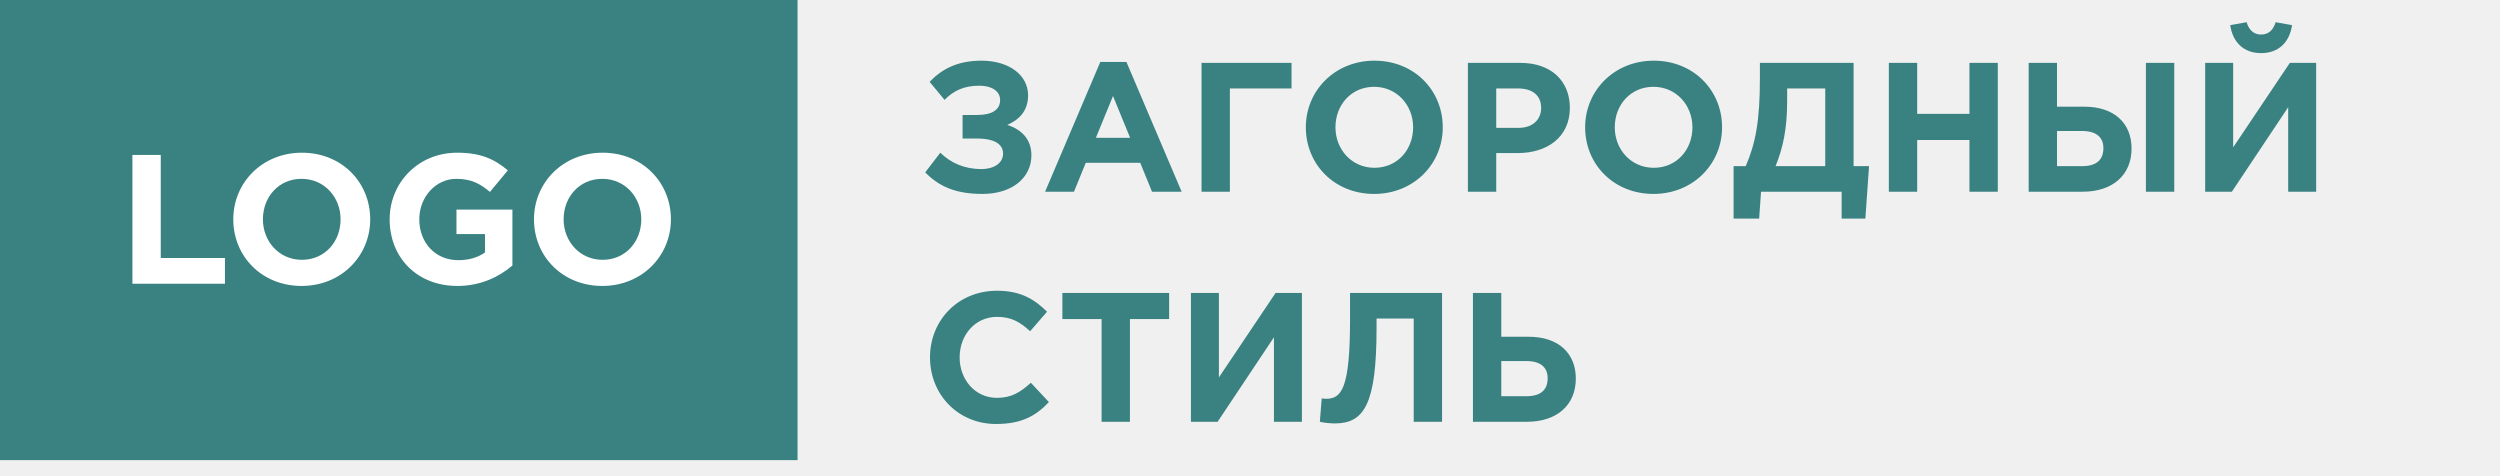
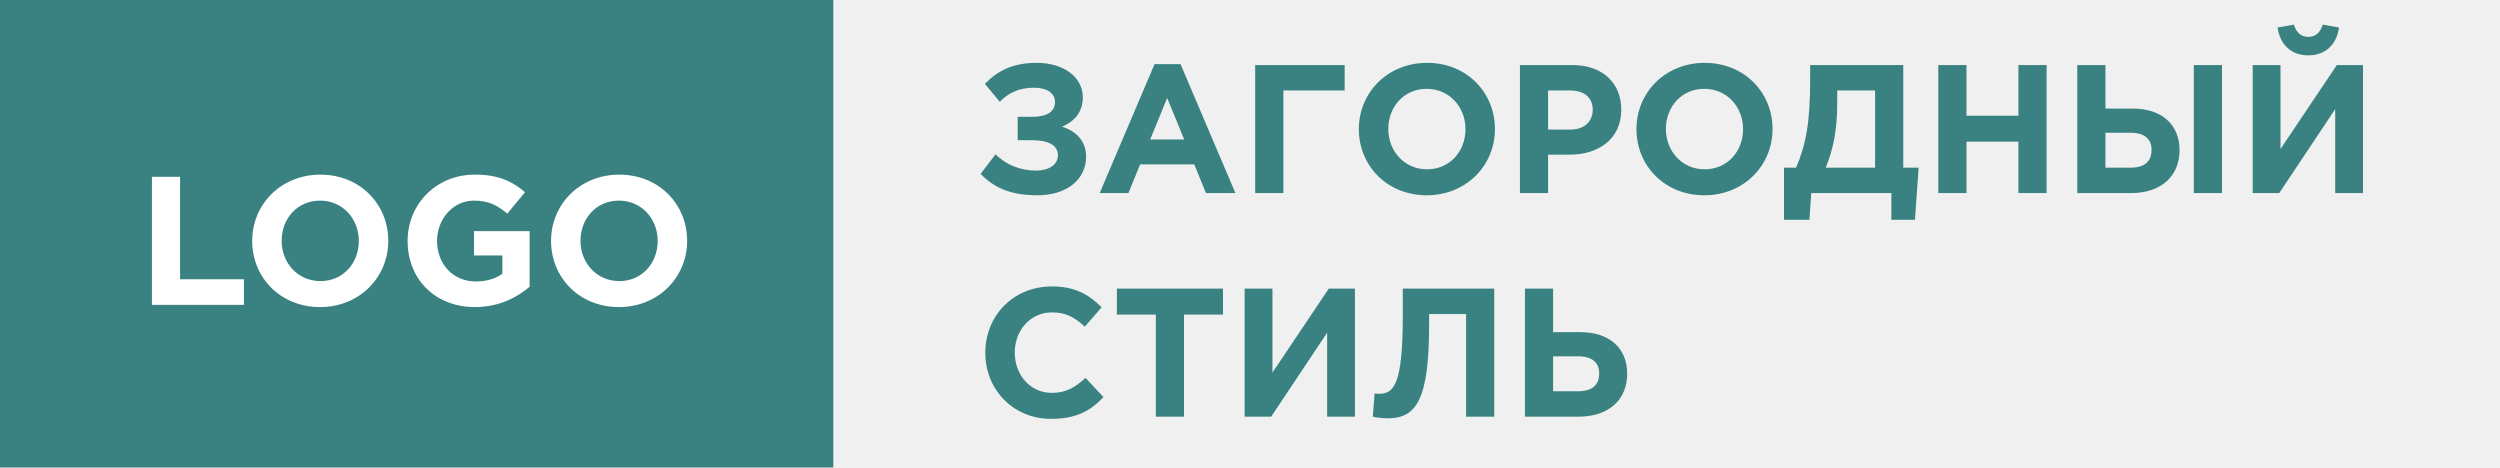
- <svg xmlns="http://www.w3.org/2000/svg" width="326" height="62" viewBox="0 0 326 62" fill="#398281">
-   <path d="M127.992 7.912C131.592 7.912 134.064 9.808 134.064 12.424C134.064 14.512 132.84 15.64 131.352 16.288C133.152 16.864 134.496 18.112 134.496 20.248C134.496 23.152 132.024 25.288 128.112 25.288C124.584 25.288 122.448 24.304 120.648 22.48L122.616 19.912C123.984 21.256 125.784 22.048 127.968 22.048C129.528 22.048 130.8 21.328 130.8 20.032C130.8 18.64 129.384 18.064 127.464 18.064H125.52V14.992H127.416C129.36 14.992 130.416 14.32 130.416 13.048C130.416 11.872 129.312 11.176 127.704 11.176C125.64 11.176 124.296 11.872 123.168 13.024L121.224 10.672C122.784 9.04 124.8 7.912 127.992 7.912ZM136.279 25L143.479 8.08H146.887L154.087 25H150.223L148.687 21.232H141.583L140.047 25H136.279ZM142.903 17.968H147.367L145.135 12.52L142.903 17.968ZM160.376 11.536V25H156.68V8.2H168.416V11.536H160.376ZM179.184 25.288C174 25.288 170.28 21.424 170.28 16.6C170.28 11.824 174.048 7.912 179.232 7.912C184.416 7.912 188.136 11.776 188.136 16.6C188.136 21.376 184.368 25.288 179.184 25.288ZM179.232 21.88C182.208 21.88 184.272 19.528 184.272 16.6C184.272 13.72 182.16 11.32 179.184 11.32C176.208 11.32 174.144 13.672 174.144 16.6C174.144 19.48 176.256 21.88 179.232 21.88ZM191.414 25V8.2H198.278C202.286 8.2 204.71 10.576 204.71 14.056C204.71 17.944 201.686 19.96 197.918 19.96H195.11V25H191.414ZM195.11 16.672H198.038C199.886 16.672 200.966 15.568 200.966 14.08C200.966 12.424 199.814 11.536 197.966 11.536H195.11V16.672ZM215.606 25.288C210.422 25.288 206.702 21.424 206.702 16.6C206.702 11.824 210.47 7.912 215.654 7.912C220.838 7.912 224.558 11.776 224.558 16.6C224.558 21.376 220.79 25.288 215.606 25.288ZM215.654 21.88C218.63 21.88 220.694 19.528 220.694 16.6C220.694 13.72 218.582 11.32 215.606 11.32C212.63 11.32 210.566 13.672 210.566 16.6C210.566 19.48 212.678 21.88 215.654 21.88ZM226.06 28.504V21.664H227.644C228.892 18.76 229.492 15.904 229.492 10.168V8.2H241.708V21.664H243.724L243.244 28.504H240.148V25H229.636L229.396 28.504H226.06ZM238.012 11.536H233.044V13.24C233.044 16.792 232.492 19.336 231.532 21.664H238.012V11.536ZM246.305 25V8.2H250.001V14.848H256.817V8.2H260.513V25H256.817V18.256H250.001V25H246.305ZM264.539 25V8.2H268.235V13.912H271.811C275.699 13.912 277.955 16.072 277.955 19.36C277.955 22.816 275.507 25 271.571 25H264.539ZM271.499 17.08H268.235V21.664H271.523C273.347 21.664 274.283 20.872 274.283 19.312C274.283 17.896 273.347 17.08 271.499 17.08ZM279.827 25V8.2H283.523V25H279.827ZM302.027 8.2V25H298.379V13.984L291.035 25H287.555V8.2H291.203V19.216L298.595 8.2H302.027ZM294.851 6.928C292.643 6.928 291.155 5.584 290.819 3.28L292.955 2.896C293.267 3.88 293.843 4.504 294.851 4.504C295.859 4.504 296.435 3.88 296.747 2.896L298.883 3.28C298.547 5.584 297.059 6.928 294.851 6.928ZM129.888 55.288C124.944 55.288 121.272 51.472 121.272 46.6C121.272 41.824 124.872 37.912 130.032 37.912C133.2 37.912 134.976 39.112 136.536 40.648L134.328 43.192C133.032 42.016 131.928 41.32 130.008 41.32C127.176 41.32 125.136 43.672 125.136 46.6C125.136 49.48 127.128 51.88 130.008 51.88C131.928 51.88 133.104 51.112 134.424 49.912L136.776 52.432C135.048 54.28 133.128 55.288 129.888 55.288ZM143.647 55V41.608H138.535V38.2H152.455V41.608H147.343V55H143.647ZM169.769 38.2V55H166.121V43.984L158.777 55H155.297V38.2H158.945V49.216L166.337 38.2H169.769ZM176.045 38.2H188.045V55H184.349V41.536H179.501V42.808C179.501 52.696 177.893 55.216 174.053 55.216C173.453 55.216 172.565 55.12 172.109 55L172.349 51.952C172.517 51.976 172.685 52 172.925 52C174.917 52 176.045 50.728 176.045 41.68V38.2ZM192.071 55V38.2H195.767V43.912H199.343C203.231 43.912 205.487 46.072 205.487 49.36C205.487 52.816 203.039 55 199.103 55H192.071ZM199.031 47.08H195.767V51.664H199.055C200.879 51.664 201.815 50.872 201.815 49.312C201.815 47.896 200.879 47.08 199.031 47.08Z" />
-   <rect width="104" height="60" />
-   <path d="M17.266 37V20.2H20.962V33.64H29.338V37H17.266ZM39.324 37.288C34.14 37.288 30.42 33.424 30.42 28.6C30.42 23.824 34.188 19.912 39.372 19.912C44.556 19.912 48.276 23.776 48.276 28.6C48.276 33.376 44.508 37.288 39.324 37.288ZM39.372 33.88C42.348 33.88 44.412 31.528 44.412 28.6C44.412 25.72 42.3 23.32 39.324 23.32C36.348 23.32 34.284 25.672 34.284 28.6C34.284 31.48 36.396 33.88 39.372 33.88ZM59.643 37.288C54.411 37.288 50.811 33.616 50.811 28.6C50.811 23.824 54.531 19.912 59.619 19.912C62.643 19.912 64.467 20.728 66.219 22.216L63.891 25.024C62.595 23.944 61.443 23.32 59.499 23.32C56.811 23.32 54.675 25.696 54.675 28.6C54.675 31.672 56.787 33.928 59.763 33.928C61.107 33.928 62.307 33.592 63.243 32.92V30.52H59.523V27.328H66.819V34.624C65.091 36.088 62.715 37.288 59.643 37.288ZM78.535 37.288C73.351 37.288 69.631 33.424 69.631 28.6C69.631 23.824 73.399 19.912 78.583 19.912C83.767 19.912 87.487 23.776 87.487 28.6C87.487 33.376 83.719 37.288 78.535 37.288ZM78.583 33.88C81.559 33.88 83.623 31.528 83.623 28.6C83.623 25.72 81.511 23.32 78.535 23.32C75.559 23.32 73.495 25.672 73.495 28.6C73.495 31.48 75.607 33.88 78.583 33.88Z" fill="white" />
+ <svg xmlns="http://www.w3.org/2000/svg" width="246" height="46" viewBox="0 0 246 46" fill="#398281">
+   <rect width="82" height="46" />
+   <path d="M14.95 30V17.4H17.721V27.48H24.003V30H14.95ZM31.493 30.216C27.605 30.216 24.815 27.318 24.815 23.7C24.815 20.118 27.641 17.184 31.529 17.184C35.417 17.184 38.207 20.082 38.207 23.7C38.207 27.282 35.381 30.216 31.493 30.216ZM31.529 27.66C33.761 27.66 35.309 25.896 35.309 23.7C35.309 21.54 33.725 19.74 31.493 19.74C29.261 19.74 27.713 21.504 27.713 23.7C27.713 25.86 29.297 27.66 31.529 27.66ZM46.732 30.216C42.808 30.216 40.108 27.462 40.108 23.7C40.108 20.118 42.898 17.184 46.714 17.184C48.982 17.184 50.35 17.796 51.664 18.912L49.918 21.018C48.946 20.208 48.082 19.74 46.624 19.74C44.608 19.74 43.006 21.522 43.006 23.7C43.006 26.004 44.59 27.696 46.822 27.696C47.83 27.696 48.73 27.444 49.432 26.94V25.14H46.642V22.746H52.114V28.218C50.818 29.316 49.036 30.216 46.732 30.216ZM60.901 30.216C57.014 30.216 54.224 27.318 54.224 23.7C54.224 20.118 57.05 17.184 60.938 17.184C64.826 17.184 67.615 20.082 67.615 23.7C67.615 27.282 64.79 30.216 60.901 30.216ZM60.938 27.66C63.169 27.66 64.718 25.896 64.718 23.7C64.718 21.54 63.133 19.74 60.901 19.74C58.669 19.74 57.121 21.504 57.121 23.7C57.121 25.86 58.706 27.66 60.938 27.66Z" fill="white" />
+   <path d="M101.994 6.184C104.694 6.184 106.548 7.606 106.548 9.568C106.548 11.134 105.63 11.98 104.514 12.466C105.864 12.898 106.872 13.834 106.872 15.436C106.872 17.614 105.018 19.216 102.084 19.216C99.438 19.216 97.836 18.478 96.486 17.11L97.962 15.184C98.988 16.192 100.338 16.786 101.976 16.786C103.146 16.786 104.1 16.246 104.1 15.274C104.1 14.23 103.038 13.798 101.598 13.798H100.14V11.494H101.562C103.02 11.494 103.812 10.99 103.812 10.036C103.812 9.154 102.984 8.632 101.778 8.632C100.23 8.632 99.222 9.154 98.376 10.018L96.918 8.254C98.088 7.03 99.6 6.184 101.994 6.184ZM108.209 19L113.609 6.31H116.165L121.565 19H118.667L117.515 16.174H112.187L111.035 19H108.209ZM113.177 13.726H116.525L114.851 9.64L113.177 13.726ZM126.282 8.902V19H123.51V6.4H132.312V8.902H126.282ZM140.388 19.216C136.5 19.216 133.71 16.318 133.71 12.7C133.71 9.118 136.536 6.184 140.424 6.184C144.312 6.184 147.102 9.082 147.102 12.7C147.102 16.282 144.276 19.216 140.388 19.216ZM140.424 16.66C142.656 16.66 144.204 14.896 144.204 12.7C144.204 10.54 142.62 8.74 140.388 8.74C138.156 8.74 136.608 10.504 136.608 12.7C136.608 14.86 138.192 16.66 140.424 16.66ZM149.561 19V6.4H154.709C157.715 6.4 159.533 8.182 159.533 10.792C159.533 13.708 157.265 15.22 154.439 15.22H152.333V19H149.561ZM152.333 12.754H154.529C155.915 12.754 156.725 11.926 156.725 10.81C156.725 9.568 155.861 8.902 154.475 8.902H152.333V12.754ZM167.704 19.216C163.816 19.216 161.026 16.318 161.026 12.7C161.026 9.118 163.852 6.184 167.74 6.184C171.628 6.184 174.418 9.082 174.418 12.7C174.418 16.282 171.592 19.216 167.704 19.216ZM167.74 16.66C169.972 16.66 171.52 14.896 171.52 12.7C171.52 10.54 169.936 8.74 167.704 8.74C165.472 8.74 163.924 10.504 163.924 12.7C163.924 14.86 165.508 16.66 167.74 16.66ZM175.545 21.628V16.498H176.733C177.669 14.32 178.119 12.178 178.119 7.876V6.4H187.281V16.498H188.793L188.433 21.628H186.111V19H178.227L178.047 21.628H175.545ZM184.509 8.902H180.783V10.18C180.783 12.844 180.369 14.752 179.649 16.498H184.509V8.902ZM190.729 19V6.4H193.501V11.386H198.613V6.4H201.385V19H198.613V13.942H193.501V19H190.729ZM204.405 19V6.4H207.177V10.684H209.859C212.775 10.684 214.467 12.304 214.467 14.77C214.467 17.362 212.631 19 209.679 19H204.405ZM209.625 13.06H207.177V16.498H209.643C211.011 16.498 211.713 15.904 211.713 14.734C211.713 13.672 211.011 13.06 209.625 13.06ZM215.871 19V6.4H218.643V19H215.871ZM232.52 6.4V19H229.784V10.738L224.276 19H221.666V6.4H224.402V14.662L229.946 6.4H232.52ZM227.138 5.446C225.482 5.446 224.366 4.438 224.114 2.71L225.716 2.422C225.95 3.16 226.382 3.628 227.138 3.628C227.894 3.628 228.326 3.16 228.56 2.422L230.162 2.71C229.91 4.438 228.794 5.446 227.138 5.446ZM103.416 41.216C99.708 41.216 96.954 38.354 96.954 34.7C96.954 31.118 99.654 28.184 103.524 28.184C105.9 28.184 107.232 29.084 108.402 30.236L106.746 32.144C105.774 31.262 104.946 30.74 103.506 30.74C101.382 30.74 99.852 32.504 99.852 34.7C99.852 36.86 101.346 38.66 103.506 38.66C104.946 38.66 105.828 38.084 106.818 37.184L108.582 39.074C107.286 40.46 105.846 41.216 103.416 41.216ZM113.735 41V30.956H109.901V28.4H120.341V30.956H116.507V41H113.735ZM133.327 28.4V41H130.591V32.738L125.083 41H122.473V28.4H125.209V36.662L130.753 28.4H133.327ZM138.034 28.4H147.034V41H144.262V30.902H140.626V31.856C140.626 39.272 139.42 41.162 136.54 41.162C136.09 41.162 135.424 41.09 135.082 41L135.262 38.714C135.388 38.732 135.514 38.75 135.694 38.75C137.188 38.75 138.034 37.796 138.034 31.01V28.4ZM150.053 41V28.4H152.825V32.684H155.507C158.423 32.684 160.115 34.304 160.115 36.77C160.115 39.362 158.279 41 155.327 41H150.053ZM155.273 35.06H152.825V38.498H155.291C156.659 38.498 157.361 37.904 157.361 36.734C157.361 35.672 156.659 35.06 155.273 35.06Z" />
</svg>
